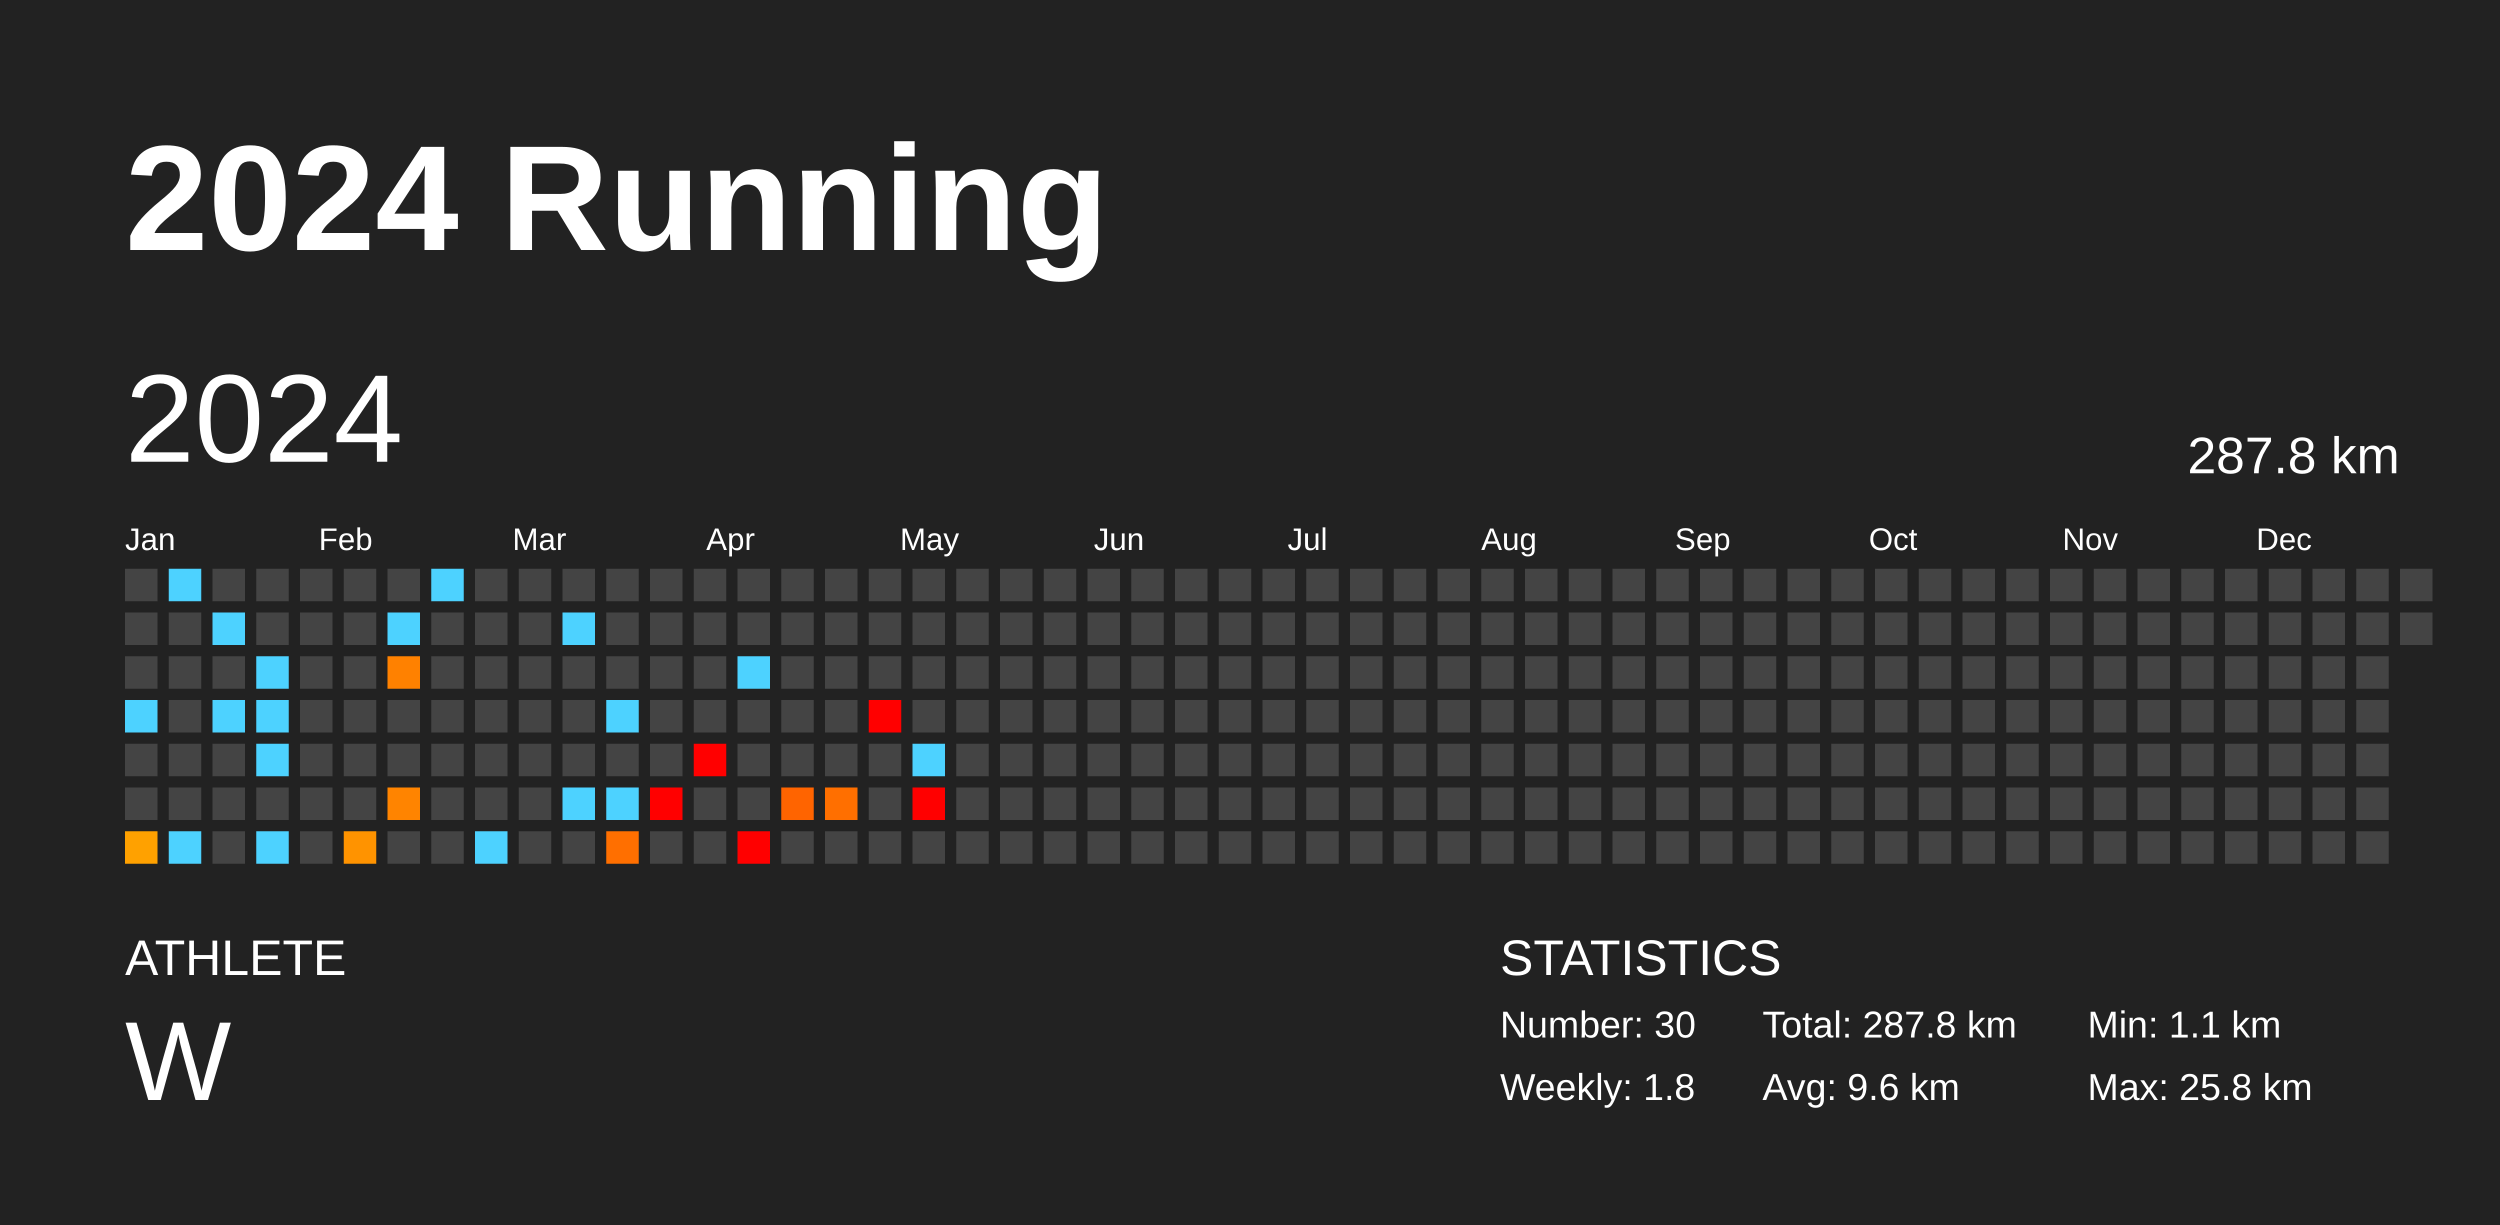
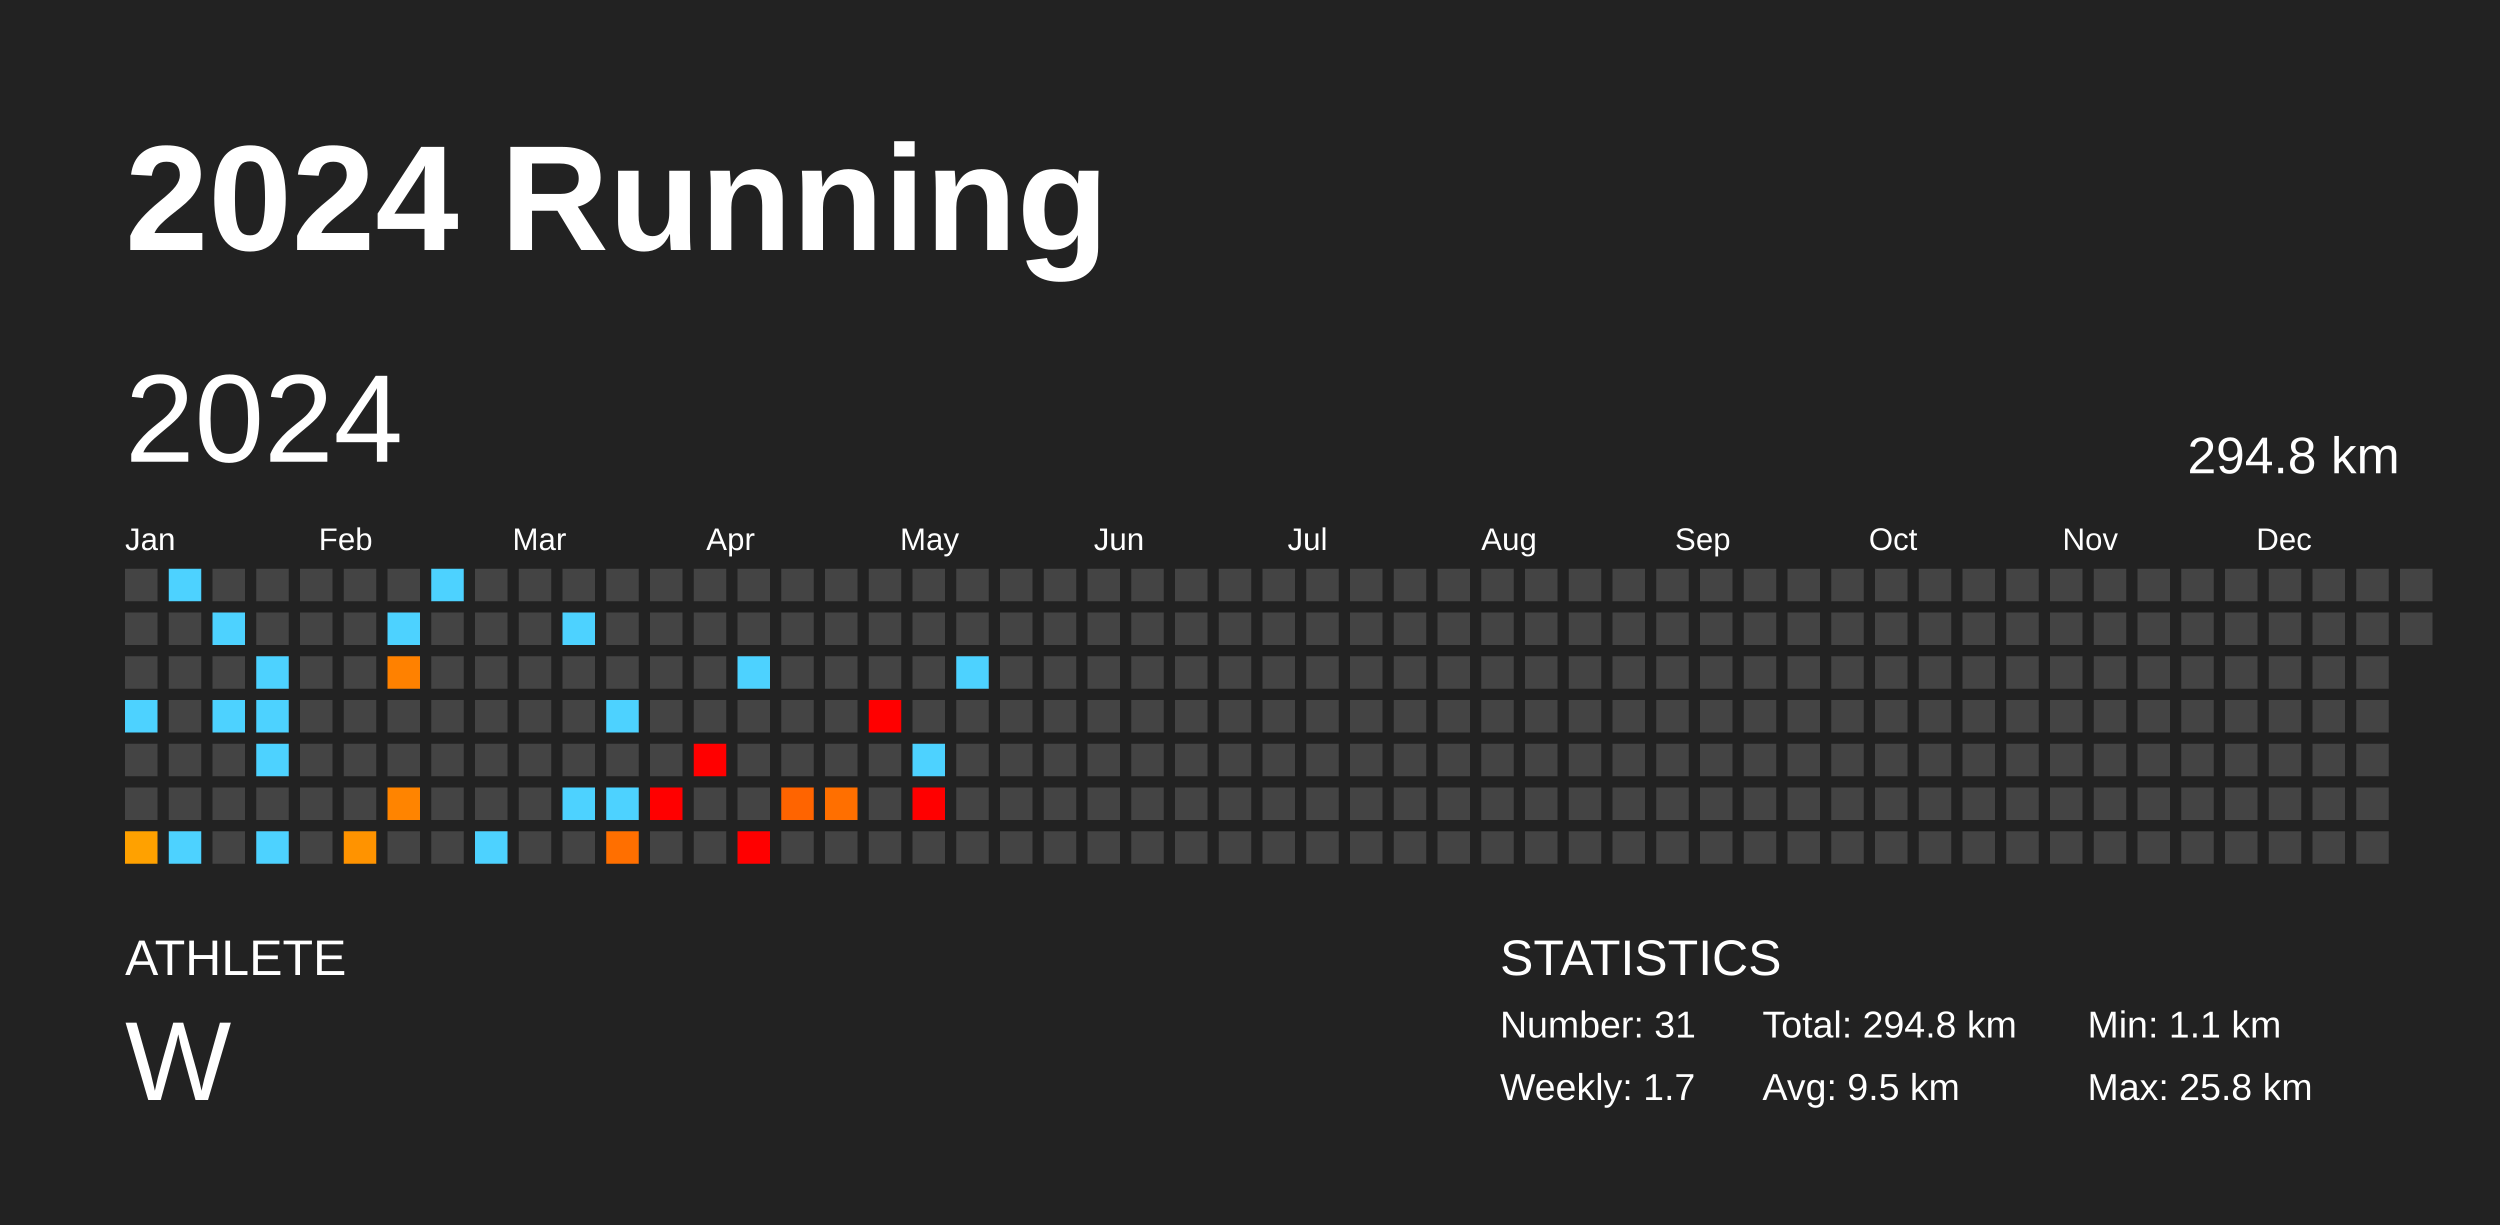
<svg xmlns="http://www.w3.org/2000/svg" baseProfile="full" height="98mm" version="1.1" viewBox="0,0,200,98" width="200mm">
  <defs />
  <rect fill="#222222" height="98" width="200" x="0" y="0" />
  <text fill="#FFFFFF" style="font-size:12px; font-family:Arial; font-weight:bold;" x="10" y="20">2024 Running</text>
  <text fill="#FFFFFF" style="font-size:4px; font-family:Arial" x="10" y="78">ATHLETE</text>
  <text fill="#FFFFFF" style="font-size:9px; font-family:Arial" x="10" y="88">W</text>
  <text fill="#FFFFFF" style="font-size:4px; font-family:Arial" x="120" y="78">STATISTICS</text>
-   <text fill="#FFFFFF" style="font-size:3px; font-family:Arial" x="120" y="83">Number: 30</text>
-   <text fill="#FFFFFF" style="font-size:3px; font-family:Arial" x="120" y="88">Weekly: 1.8</text>
-   <text fill="#FFFFFF" style="font-size:3px; font-family:Arial" x="141" y="83">Total: 287.8 km</text>
-   <text fill="#FFFFFF" style="font-size:3px; font-family:Arial" x="141" y="88">Avg: 9.6 km</text>
+   <text fill="#FFFFFF" style="font-size:3px; font-family:Arial" x="120" y="83">Number: 31</text>
+   <text fill="#FFFFFF" style="font-size:3px; font-family:Arial" x="120" y="88">Weekly: 1.7</text>
+   <text fill="#FFFFFF" style="font-size:3px; font-family:Arial" x="141" y="83">Total: 294.8 km</text>
+   <text fill="#FFFFFF" style="font-size:3px; font-family:Arial" x="141" y="88">Avg: 9.5 km</text>
  <text fill="#FFFFFF" style="font-size:3px; font-family:Arial" x="167" y="83">Min: 1.1 km</text>
  <text fill="#FFFFFF" style="font-size:3px; font-family:Arial" x="167" y="88">Max: 25.8 km</text>
  <text dominant-baseline="hanging" fill="#FFFFFF" style="font-size:10.0px; font-family:Arial;" x="10" y="30">2024</text>
-   <text dominant-baseline="hanging" fill="#FFFFFF" style="font-size:4.125px; font-family:Arial;" x="175" y="35">287.8 km</text>
+   <text dominant-baseline="hanging" fill="#FFFFFF" style="font-size:4.125px; font-family:Arial;" x="175" y="35">294.8 km</text>
  <text fill="#FFFFFF" style="font-size:2.5px; font-family:Arial" x="10.0" y="44">Jan</text>
  <text fill="#FFFFFF" style="font-size:2.5px; font-family:Arial" x="25.5" y="44">Feb</text>
  <text fill="#FFFFFF" style="font-size:2.5px; font-family:Arial" x="41.0" y="44">Mar</text>
  <text fill="#FFFFFF" style="font-size:2.5px; font-family:Arial" x="56.5" y="44">Apr</text>
  <text fill="#FFFFFF" style="font-size:2.5px; font-family:Arial" x="72.0" y="44">May</text>
  <text fill="#FFFFFF" style="font-size:2.5px; font-family:Arial" x="87.5" y="44">Jun</text>
  <text fill="#FFFFFF" style="font-size:2.5px; font-family:Arial" x="103.0" y="44">Jul</text>
  <text fill="#FFFFFF" style="font-size:2.5px; font-family:Arial" x="118.5" y="44">Aug</text>
  <text fill="#FFFFFF" style="font-size:2.5px; font-family:Arial" x="134.0" y="44">Sep</text>
  <text fill="#FFFFFF" style="font-size:2.5px; font-family:Arial" x="149.5" y="44">Oct</text>
  <text fill="#FFFFFF" style="font-size:2.5px; font-family:Arial" x="165.0" y="44">Nov</text>
  <text fill="#FFFFFF" style="font-size:2.5px; font-family:Arial" x="180.5" y="44">Dec</text>
  <rect fill="#444444" height="2.6" width="2.6" x="10.0" y="45.5" />
  <rect fill="#444444" height="2.6" width="2.6" x="10.0" y="49.0" />
  <rect fill="#444444" height="2.6" width="2.6" x="10.0" y="52.5" />
  <rect fill="#4dd2ff" height="2.6" width="2.6" x="10.0" y="56.0" />
  <rect fill="#444444" height="2.6" width="2.6" x="10.0" y="59.5" />
  <rect fill="#444444" height="2.6" width="2.6" x="10.0" y="63.0" />
  <rect fill="#ffa100" height="2.6" width="2.6" x="10.0" y="66.5" />
  <rect fill="#4dd2ff" height="2.6" width="2.6" x="13.5" y="45.5" />
  <rect fill="#444444" height="2.6" width="2.6" x="13.5" y="49.0" />
  <rect fill="#444444" height="2.6" width="2.6" x="13.5" y="52.5" />
  <rect fill="#444444" height="2.6" width="2.6" x="13.5" y="56.0" />
  <rect fill="#444444" height="2.6" width="2.6" x="13.5" y="59.5" />
  <rect fill="#444444" height="2.6" width="2.6" x="13.5" y="63.0" />
  <rect fill="#4dd2ff" height="2.6" width="2.6" x="13.5" y="66.5" />
  <rect fill="#444444" height="2.6" width="2.6" x="17.0" y="45.5" />
  <rect fill="#4dd2ff" height="2.6" width="2.6" x="17.0" y="49.0" />
  <rect fill="#444444" height="2.6" width="2.6" x="17.0" y="52.5" />
  <rect fill="#4dd2ff" height="2.6" width="2.6" x="17.0" y="56.0" />
  <rect fill="#444444" height="2.6" width="2.6" x="17.0" y="59.5" />
  <rect fill="#444444" height="2.6" width="2.6" x="17.0" y="63.0" />
  <rect fill="#444444" height="2.6" width="2.6" x="17.0" y="66.5" />
  <rect fill="#444444" height="2.6" width="2.6" x="20.5" y="45.5" />
  <rect fill="#444444" height="2.6" width="2.6" x="20.5" y="49.0" />
  <rect fill="#4dd2ff" height="2.6" width="2.6" x="20.5" y="52.5" />
  <rect fill="#4dd2ff" height="2.6" width="2.6" x="20.5" y="56.0" />
  <rect fill="#4dd2ff" height="2.6" width="2.6" x="20.5" y="59.5" />
  <rect fill="#444444" height="2.6" width="2.6" x="20.5" y="63.0" />
  <rect fill="#4dd2ff" height="2.6" width="2.6" x="20.5" y="66.5" />
  <rect fill="#444444" height="2.6" width="2.6" x="24.0" y="45.5" />
  <rect fill="#444444" height="2.6" width="2.6" x="24.0" y="49.0" />
  <rect fill="#444444" height="2.6" width="2.6" x="24.0" y="52.5" />
  <rect fill="#444444" height="2.6" width="2.6" x="24.0" y="56.0" />
  <rect fill="#444444" height="2.6" width="2.6" x="24.0" y="59.5" />
  <rect fill="#444444" height="2.6" width="2.6" x="24.0" y="63.0" />
  <rect fill="#444444" height="2.6" width="2.6" x="24.0" y="66.5" />
  <rect fill="#444444" height="2.6" width="2.6" x="27.5" y="45.5" />
  <rect fill="#444444" height="2.6" width="2.6" x="27.5" y="49.0" />
  <rect fill="#444444" height="2.6" width="2.6" x="27.5" y="52.5" />
  <rect fill="#444444" height="2.6" width="2.6" x="27.5" y="56.0" />
  <rect fill="#444444" height="2.6" width="2.6" x="27.5" y="59.5" />
  <rect fill="#444444" height="2.6" width="2.6" x="27.5" y="63.0" />
  <rect fill="#ff9300" height="2.6" width="2.6" x="27.5" y="66.5" />
  <rect fill="#444444" height="2.6" width="2.6" x="31.0" y="45.5" />
  <rect fill="#4dd2ff" height="2.6" width="2.6" x="31.0" y="49.0" />
  <rect fill="#ff8100" height="2.6" width="2.6" x="31.0" y="52.5" />
  <rect fill="#444444" height="2.6" width="2.6" x="31.0" y="56.0" />
  <rect fill="#444444" height="2.6" width="2.6" x="31.0" y="59.5" />
  <rect fill="#ff8400" height="2.6" width="2.6" x="31.0" y="63.0" />
  <rect fill="#444444" height="2.6" width="2.6" x="31.0" y="66.5" />
  <rect fill="#4dd2ff" height="2.6" width="2.6" x="34.5" y="45.5" />
  <rect fill="#444444" height="2.6" width="2.6" x="34.5" y="49.0" />
  <rect fill="#444444" height="2.6" width="2.6" x="34.5" y="52.5" />
  <rect fill="#444444" height="2.6" width="2.6" x="34.5" y="56.0" />
  <rect fill="#444444" height="2.6" width="2.6" x="34.5" y="59.5" />
  <rect fill="#444444" height="2.6" width="2.6" x="34.5" y="63.0" />
  <rect fill="#444444" height="2.6" width="2.6" x="34.5" y="66.5" />
  <rect fill="#444444" height="2.6" width="2.6" x="38.0" y="45.5" />
  <rect fill="#444444" height="2.6" width="2.6" x="38.0" y="49.0" />
  <rect fill="#444444" height="2.6" width="2.6" x="38.0" y="52.5" />
  <rect fill="#444444" height="2.6" width="2.6" x="38.0" y="56.0" />
  <rect fill="#444444" height="2.6" width="2.6" x="38.0" y="59.5" />
  <rect fill="#444444" height="2.6" width="2.6" x="38.0" y="63.0" />
  <rect fill="#4dd2ff" height="2.6" width="2.6" x="38.0" y="66.5" />
  <rect fill="#444444" height="2.6" width="2.6" x="41.5" y="45.5" />
  <rect fill="#444444" height="2.6" width="2.6" x="41.5" y="49.0" />
  <rect fill="#444444" height="2.6" width="2.6" x="41.5" y="52.5" />
  <rect fill="#444444" height="2.6" width="2.6" x="41.5" y="56.0" />
  <rect fill="#444444" height="2.6" width="2.6" x="41.5" y="59.5" />
  <rect fill="#444444" height="2.6" width="2.6" x="41.5" y="63.0" />
  <rect fill="#444444" height="2.6" width="2.6" x="41.5" y="66.5" />
  <rect fill="#444444" height="2.6" width="2.6" x="45.0" y="45.5" />
  <rect fill="#4dd2ff" height="2.6" width="2.6" x="45.0" y="49.0" />
  <rect fill="#444444" height="2.6" width="2.6" x="45.0" y="52.5" />
  <rect fill="#444444" height="2.6" width="2.6" x="45.0" y="56.0" />
  <rect fill="#444444" height="2.6" width="2.6" x="45.0" y="59.5" />
  <rect fill="#4dd2ff" height="2.6" width="2.6" x="45.0" y="63.0" />
  <rect fill="#444444" height="2.6" width="2.6" x="45.0" y="66.5" />
  <rect fill="#444444" height="2.6" width="2.6" x="48.5" y="45.5" />
  <rect fill="#444444" height="2.6" width="2.6" x="48.5" y="49.0" />
  <rect fill="#444444" height="2.6" width="2.6" x="48.5" y="52.5" />
  <rect fill="#4dd2ff" height="2.6" width="2.6" x="48.5" y="56.0" />
  <rect fill="#444444" height="2.6" width="2.6" x="48.5" y="59.5" />
  <rect fill="#4dd2ff" height="2.6" width="2.6" x="48.5" y="63.0" />
  <rect fill="#ff6f00" height="2.6" width="2.6" x="48.5" y="66.5" />
  <rect fill="#444444" height="2.6" width="2.6" x="52.0" y="45.5" />
  <rect fill="#444444" height="2.6" width="2.6" x="52.0" y="49.0" />
  <rect fill="#444444" height="2.6" width="2.6" x="52.0" y="52.5" />
  <rect fill="#444444" height="2.6" width="2.6" x="52.0" y="56.0" />
  <rect fill="#444444" height="2.6" width="2.6" x="52.0" y="59.5" />
  <rect fill="red" height="2.6" width="2.6" x="52.0" y="63.0" />
  <rect fill="#444444" height="2.6" width="2.6" x="52.0" y="66.5" />
  <rect fill="#444444" height="2.6" width="2.6" x="55.5" y="45.5" />
  <rect fill="#444444" height="2.6" width="2.6" x="55.5" y="49.0" />
  <rect fill="#444444" height="2.6" width="2.6" x="55.5" y="52.5" />
  <rect fill="#444444" height="2.6" width="2.6" x="55.5" y="56.0" />
  <rect fill="red" height="2.6" width="2.6" x="55.5" y="59.5" />
  <rect fill="#444444" height="2.6" width="2.6" x="55.5" y="63.0" />
  <rect fill="#444444" height="2.6" width="2.6" x="55.5" y="66.5" />
  <rect fill="#444444" height="2.6" width="2.6" x="59.0" y="45.5" />
  <rect fill="#444444" height="2.6" width="2.6" x="59.0" y="49.0" />
  <rect fill="#4dd2ff" height="2.6" width="2.6" x="59.0" y="52.5" />
  <rect fill="#444444" height="2.6" width="2.6" x="59.0" y="56.0" />
  <rect fill="#444444" height="2.6" width="2.6" x="59.0" y="59.5" />
  <rect fill="#444444" height="2.6" width="2.6" x="59.0" y="63.0" />
  <rect fill="red" height="2.6" width="2.6" x="59.0" y="66.5" />
  <rect fill="#444444" height="2.6" width="2.6" x="62.5" y="45.5" />
  <rect fill="#444444" height="2.6" width="2.6" x="62.5" y="49.0" />
  <rect fill="#444444" height="2.6" width="2.6" x="62.5" y="52.5" />
  <rect fill="#444444" height="2.6" width="2.6" x="62.5" y="56.0" />
  <rect fill="#444444" height="2.6" width="2.6" x="62.5" y="59.5" />
  <rect fill="#ff6400" height="2.6" width="2.6" x="62.5" y="63.0" />
  <rect fill="#444444" height="2.6" width="2.6" x="62.5" y="66.5" />
  <rect fill="#444444" height="2.6" width="2.6" x="66.0" y="45.5" />
  <rect fill="#444444" height="2.6" width="2.6" x="66.0" y="49.0" />
  <rect fill="#444444" height="2.6" width="2.6" x="66.0" y="52.5" />
  <rect fill="#444444" height="2.6" width="2.6" x="66.0" y="56.0" />
  <rect fill="#444444" height="2.6" width="2.6" x="66.0" y="59.5" />
  <rect fill="#ff6f00" height="2.6" width="2.6" x="66.0" y="63.0" />
  <rect fill="#444444" height="2.6" width="2.6" x="66.0" y="66.5" />
  <rect fill="#444444" height="2.6" width="2.6" x="69.5" y="45.5" />
  <rect fill="#444444" height="2.6" width="2.6" x="69.5" y="49.0" />
  <rect fill="#444444" height="2.6" width="2.6" x="69.5" y="52.5" />
  <rect fill="red" height="2.6" width="2.6" x="69.5" y="56.0" />
  <rect fill="#444444" height="2.6" width="2.6" x="69.5" y="59.5" />
  <rect fill="#444444" height="2.6" width="2.6" x="69.5" y="63.0" />
  <rect fill="#444444" height="2.6" width="2.6" x="69.5" y="66.5" />
  <rect fill="#444444" height="2.6" width="2.6" x="73.0" y="45.5" />
  <rect fill="#444444" height="2.6" width="2.6" x="73.0" y="49.0" />
  <rect fill="#444444" height="2.6" width="2.6" x="73.0" y="52.5" />
  <rect fill="#444444" height="2.6" width="2.6" x="73.0" y="56.0" />
  <rect fill="#4dd2ff" height="2.6" width="2.6" x="73.0" y="59.5" />
  <rect fill="red" height="2.6" width="2.6" x="73.0" y="63.0" />
  <rect fill="#444444" height="2.6" width="2.6" x="73.0" y="66.5" />
  <rect fill="#444444" height="2.6" width="2.6" x="76.5" y="45.5" />
  <rect fill="#444444" height="2.6" width="2.6" x="76.5" y="49.0" />
-   <rect fill="#444444" height="2.6" width="2.6" x="76.5" y="52.5" />
+   <rect fill="#4dd2ff" height="2.6" width="2.6" x="76.5" y="52.5" />
  <rect fill="#444444" height="2.6" width="2.6" x="76.5" y="56.0" />
  <rect fill="#444444" height="2.6" width="2.6" x="76.5" y="59.5" />
  <rect fill="#444444" height="2.6" width="2.6" x="76.5" y="63.0" />
  <rect fill="#444444" height="2.6" width="2.6" x="76.5" y="66.5" />
  <rect fill="#444444" height="2.6" width="2.6" x="80.0" y="45.5" />
  <rect fill="#444444" height="2.6" width="2.6" x="80.0" y="49.0" />
  <rect fill="#444444" height="2.6" width="2.6" x="80.0" y="52.5" />
  <rect fill="#444444" height="2.6" width="2.6" x="80.0" y="56.0" />
  <rect fill="#444444" height="2.6" width="2.6" x="80.0" y="59.5" />
  <rect fill="#444444" height="2.6" width="2.6" x="80.0" y="63.0" />
  <rect fill="#444444" height="2.6" width="2.6" x="80.0" y="66.5" />
  <rect fill="#444444" height="2.6" width="2.6" x="83.5" y="45.5" />
  <rect fill="#444444" height="2.6" width="2.6" x="83.5" y="49.0" />
  <rect fill="#444444" height="2.6" width="2.6" x="83.5" y="52.5" />
  <rect fill="#444444" height="2.6" width="2.6" x="83.5" y="56.0" />
  <rect fill="#444444" height="2.6" width="2.6" x="83.5" y="59.5" />
  <rect fill="#444444" height="2.6" width="2.6" x="83.5" y="63.0" />
  <rect fill="#444444" height="2.6" width="2.6" x="83.5" y="66.5" />
  <rect fill="#444444" height="2.6" width="2.6" x="87.0" y="45.5" />
  <rect fill="#444444" height="2.6" width="2.6" x="87.0" y="49.0" />
  <rect fill="#444444" height="2.6" width="2.6" x="87.0" y="52.5" />
  <rect fill="#444444" height="2.6" width="2.6" x="87.0" y="56.0" />
  <rect fill="#444444" height="2.6" width="2.6" x="87.0" y="59.5" />
  <rect fill="#444444" height="2.6" width="2.6" x="87.0" y="63.0" />
  <rect fill="#444444" height="2.6" width="2.6" x="87.0" y="66.5" />
  <rect fill="#444444" height="2.6" width="2.6" x="90.5" y="45.5" />
  <rect fill="#444444" height="2.6" width="2.6" x="90.5" y="49.0" />
  <rect fill="#444444" height="2.6" width="2.6" x="90.5" y="52.5" />
  <rect fill="#444444" height="2.6" width="2.6" x="90.5" y="56.0" />
  <rect fill="#444444" height="2.6" width="2.6" x="90.5" y="59.5" />
  <rect fill="#444444" height="2.6" width="2.6" x="90.5" y="63.0" />
  <rect fill="#444444" height="2.6" width="2.6" x="90.5" y="66.5" />
  <rect fill="#444444" height="2.6" width="2.6" x="94.0" y="45.5" />
  <rect fill="#444444" height="2.6" width="2.6" x="94.0" y="49.0" />
  <rect fill="#444444" height="2.6" width="2.6" x="94.0" y="52.5" />
  <rect fill="#444444" height="2.6" width="2.6" x="94.0" y="56.0" />
  <rect fill="#444444" height="2.6" width="2.6" x="94.0" y="59.5" />
  <rect fill="#444444" height="2.6" width="2.6" x="94.0" y="63.0" />
  <rect fill="#444444" height="2.6" width="2.6" x="94.0" y="66.5" />
  <rect fill="#444444" height="2.6" width="2.6" x="97.5" y="45.5" />
  <rect fill="#444444" height="2.6" width="2.6" x="97.5" y="49.0" />
  <rect fill="#444444" height="2.6" width="2.6" x="97.5" y="52.5" />
  <rect fill="#444444" height="2.6" width="2.6" x="97.5" y="56.0" />
  <rect fill="#444444" height="2.6" width="2.6" x="97.5" y="59.5" />
  <rect fill="#444444" height="2.6" width="2.6" x="97.5" y="63.0" />
  <rect fill="#444444" height="2.6" width="2.6" x="97.5" y="66.5" />
  <rect fill="#444444" height="2.6" width="2.6" x="101.0" y="45.5" />
  <rect fill="#444444" height="2.6" width="2.6" x="101.0" y="49.0" />
  <rect fill="#444444" height="2.6" width="2.6" x="101.0" y="52.5" />
  <rect fill="#444444" height="2.6" width="2.6" x="101.0" y="56.0" />
  <rect fill="#444444" height="2.6" width="2.6" x="101.0" y="59.5" />
  <rect fill="#444444" height="2.6" width="2.6" x="101.0" y="63.0" />
  <rect fill="#444444" height="2.6" width="2.6" x="101.0" y="66.5" />
  <rect fill="#444444" height="2.6" width="2.6" x="104.5" y="45.5" />
  <rect fill="#444444" height="2.6" width="2.6" x="104.5" y="49.0" />
  <rect fill="#444444" height="2.6" width="2.6" x="104.5" y="52.5" />
  <rect fill="#444444" height="2.6" width="2.6" x="104.5" y="56.0" />
  <rect fill="#444444" height="2.6" width="2.6" x="104.5" y="59.5" />
  <rect fill="#444444" height="2.6" width="2.6" x="104.5" y="63.0" />
  <rect fill="#444444" height="2.6" width="2.6" x="104.5" y="66.5" />
  <rect fill="#444444" height="2.6" width="2.6" x="108.0" y="45.5" />
  <rect fill="#444444" height="2.6" width="2.6" x="108.0" y="49.0" />
  <rect fill="#444444" height="2.6" width="2.6" x="108.0" y="52.5" />
  <rect fill="#444444" height="2.6" width="2.6" x="108.0" y="56.0" />
  <rect fill="#444444" height="2.6" width="2.6" x="108.0" y="59.5" />
  <rect fill="#444444" height="2.6" width="2.6" x="108.0" y="63.0" />
  <rect fill="#444444" height="2.6" width="2.6" x="108.0" y="66.5" />
  <rect fill="#444444" height="2.6" width="2.6" x="111.5" y="45.5" />
  <rect fill="#444444" height="2.6" width="2.6" x="111.5" y="49.0" />
  <rect fill="#444444" height="2.6" width="2.6" x="111.5" y="52.5" />
  <rect fill="#444444" height="2.6" width="2.6" x="111.5" y="56.0" />
  <rect fill="#444444" height="2.6" width="2.6" x="111.5" y="59.5" />
  <rect fill="#444444" height="2.6" width="2.6" x="111.5" y="63.0" />
  <rect fill="#444444" height="2.6" width="2.6" x="111.5" y="66.5" />
  <rect fill="#444444" height="2.6" width="2.6" x="115.0" y="45.5" />
  <rect fill="#444444" height="2.6" width="2.6" x="115.0" y="49.0" />
  <rect fill="#444444" height="2.6" width="2.6" x="115.0" y="52.5" />
  <rect fill="#444444" height="2.6" width="2.6" x="115.0" y="56.0" />
  <rect fill="#444444" height="2.6" width="2.6" x="115.0" y="59.5" />
  <rect fill="#444444" height="2.6" width="2.6" x="115.0" y="63.0" />
  <rect fill="#444444" height="2.6" width="2.6" x="115.0" y="66.5" />
  <rect fill="#444444" height="2.6" width="2.6" x="118.5" y="45.5" />
  <rect fill="#444444" height="2.6" width="2.6" x="118.5" y="49.0" />
  <rect fill="#444444" height="2.6" width="2.6" x="118.5" y="52.5" />
  <rect fill="#444444" height="2.6" width="2.6" x="118.5" y="56.0" />
  <rect fill="#444444" height="2.6" width="2.6" x="118.5" y="59.5" />
  <rect fill="#444444" height="2.6" width="2.6" x="118.5" y="63.0" />
  <rect fill="#444444" height="2.6" width="2.6" x="118.5" y="66.5" />
  <rect fill="#444444" height="2.6" width="2.6" x="122.0" y="45.5" />
  <rect fill="#444444" height="2.6" width="2.6" x="122.0" y="49.0" />
  <rect fill="#444444" height="2.6" width="2.6" x="122.0" y="52.5" />
  <rect fill="#444444" height="2.6" width="2.6" x="122.0" y="56.0" />
  <rect fill="#444444" height="2.6" width="2.6" x="122.0" y="59.5" />
  <rect fill="#444444" height="2.6" width="2.6" x="122.0" y="63.0" />
  <rect fill="#444444" height="2.6" width="2.6" x="122.0" y="66.5" />
  <rect fill="#444444" height="2.6" width="2.6" x="125.5" y="45.5" />
  <rect fill="#444444" height="2.6" width="2.6" x="125.5" y="49.0" />
  <rect fill="#444444" height="2.6" width="2.6" x="125.5" y="52.5" />
  <rect fill="#444444" height="2.6" width="2.6" x="125.5" y="56.0" />
  <rect fill="#444444" height="2.6" width="2.6" x="125.5" y="59.5" />
  <rect fill="#444444" height="2.6" width="2.6" x="125.5" y="63.0" />
  <rect fill="#444444" height="2.6" width="2.6" x="125.5" y="66.5" />
  <rect fill="#444444" height="2.6" width="2.6" x="129.0" y="45.5" />
  <rect fill="#444444" height="2.6" width="2.6" x="129.0" y="49.0" />
  <rect fill="#444444" height="2.6" width="2.6" x="129.0" y="52.5" />
  <rect fill="#444444" height="2.6" width="2.6" x="129.0" y="56.0" />
  <rect fill="#444444" height="2.6" width="2.6" x="129.0" y="59.5" />
  <rect fill="#444444" height="2.6" width="2.6" x="129.0" y="63.0" />
  <rect fill="#444444" height="2.6" width="2.6" x="129.0" y="66.5" />
  <rect fill="#444444" height="2.6" width="2.6" x="132.5" y="45.5" />
  <rect fill="#444444" height="2.6" width="2.6" x="132.5" y="49.0" />
  <rect fill="#444444" height="2.6" width="2.6" x="132.5" y="52.5" />
  <rect fill="#444444" height="2.6" width="2.6" x="132.5" y="56.0" />
  <rect fill="#444444" height="2.6" width="2.6" x="132.5" y="59.5" />
  <rect fill="#444444" height="2.6" width="2.6" x="132.5" y="63.0" />
  <rect fill="#444444" height="2.6" width="2.6" x="132.5" y="66.5" />
  <rect fill="#444444" height="2.6" width="2.6" x="136.0" y="45.5" />
  <rect fill="#444444" height="2.6" width="2.6" x="136.0" y="49.0" />
  <rect fill="#444444" height="2.6" width="2.6" x="136.0" y="52.5" />
  <rect fill="#444444" height="2.6" width="2.6" x="136.0" y="56.0" />
  <rect fill="#444444" height="2.6" width="2.6" x="136.0" y="59.5" />
  <rect fill="#444444" height="2.6" width="2.6" x="136.0" y="63.0" />
  <rect fill="#444444" height="2.6" width="2.6" x="136.0" y="66.5" />
  <rect fill="#444444" height="2.6" width="2.6" x="139.5" y="45.5" />
  <rect fill="#444444" height="2.6" width="2.6" x="139.5" y="49.0" />
  <rect fill="#444444" height="2.6" width="2.6" x="139.5" y="52.5" />
  <rect fill="#444444" height="2.6" width="2.6" x="139.5" y="56.0" />
  <rect fill="#444444" height="2.6" width="2.6" x="139.5" y="59.5" />
  <rect fill="#444444" height="2.6" width="2.6" x="139.5" y="63.0" />
  <rect fill="#444444" height="2.6" width="2.6" x="139.5" y="66.5" />
  <rect fill="#444444" height="2.6" width="2.6" x="143.0" y="45.5" />
  <rect fill="#444444" height="2.6" width="2.6" x="143.0" y="49.0" />
  <rect fill="#444444" height="2.6" width="2.6" x="143.0" y="52.5" />
  <rect fill="#444444" height="2.6" width="2.6" x="143.0" y="56.0" />
  <rect fill="#444444" height="2.6" width="2.6" x="143.0" y="59.5" />
  <rect fill="#444444" height="2.6" width="2.6" x="143.0" y="63.0" />
  <rect fill="#444444" height="2.6" width="2.6" x="143.0" y="66.5" />
  <rect fill="#444444" height="2.6" width="2.6" x="146.5" y="45.5" />
  <rect fill="#444444" height="2.6" width="2.6" x="146.5" y="49.0" />
  <rect fill="#444444" height="2.6" width="2.6" x="146.5" y="52.5" />
  <rect fill="#444444" height="2.6" width="2.6" x="146.5" y="56.0" />
  <rect fill="#444444" height="2.6" width="2.6" x="146.5" y="59.5" />
  <rect fill="#444444" height="2.6" width="2.6" x="146.5" y="63.0" />
  <rect fill="#444444" height="2.6" width="2.6" x="146.5" y="66.5" />
  <rect fill="#444444" height="2.6" width="2.6" x="150.0" y="45.5" />
  <rect fill="#444444" height="2.6" width="2.6" x="150.0" y="49.0" />
  <rect fill="#444444" height="2.6" width="2.6" x="150.0" y="52.5" />
  <rect fill="#444444" height="2.6" width="2.6" x="150.0" y="56.0" />
  <rect fill="#444444" height="2.6" width="2.6" x="150.0" y="59.5" />
  <rect fill="#444444" height="2.6" width="2.6" x="150.0" y="63.0" />
  <rect fill="#444444" height="2.6" width="2.6" x="150.0" y="66.5" />
  <rect fill="#444444" height="2.6" width="2.6" x="153.5" y="45.5" />
  <rect fill="#444444" height="2.6" width="2.6" x="153.5" y="49.0" />
  <rect fill="#444444" height="2.6" width="2.6" x="153.5" y="52.5" />
  <rect fill="#444444" height="2.6" width="2.6" x="153.5" y="56.0" />
  <rect fill="#444444" height="2.6" width="2.6" x="153.5" y="59.5" />
  <rect fill="#444444" height="2.6" width="2.6" x="153.5" y="63.0" />
  <rect fill="#444444" height="2.6" width="2.6" x="153.5" y="66.5" />
  <rect fill="#444444" height="2.6" width="2.6" x="157.0" y="45.5" />
  <rect fill="#444444" height="2.6" width="2.6" x="157.0" y="49.0" />
  <rect fill="#444444" height="2.6" width="2.6" x="157.0" y="52.5" />
  <rect fill="#444444" height="2.6" width="2.6" x="157.0" y="56.0" />
  <rect fill="#444444" height="2.6" width="2.6" x="157.0" y="59.5" />
  <rect fill="#444444" height="2.6" width="2.6" x="157.0" y="63.0" />
  <rect fill="#444444" height="2.6" width="2.6" x="157.0" y="66.5" />
  <rect fill="#444444" height="2.6" width="2.6" x="160.5" y="45.5" />
  <rect fill="#444444" height="2.6" width="2.6" x="160.5" y="49.0" />
  <rect fill="#444444" height="2.6" width="2.6" x="160.5" y="52.5" />
  <rect fill="#444444" height="2.6" width="2.6" x="160.5" y="56.0" />
  <rect fill="#444444" height="2.6" width="2.6" x="160.5" y="59.5" />
  <rect fill="#444444" height="2.6" width="2.6" x="160.5" y="63.0" />
  <rect fill="#444444" height="2.6" width="2.6" x="160.5" y="66.5" />
  <rect fill="#444444" height="2.6" width="2.6" x="164.0" y="45.5" />
  <rect fill="#444444" height="2.6" width="2.6" x="164.0" y="49.0" />
  <rect fill="#444444" height="2.6" width="2.6" x="164.0" y="52.5" />
  <rect fill="#444444" height="2.6" width="2.6" x="164.0" y="56.0" />
  <rect fill="#444444" height="2.6" width="2.6" x="164.0" y="59.5" />
  <rect fill="#444444" height="2.6" width="2.6" x="164.0" y="63.0" />
  <rect fill="#444444" height="2.6" width="2.6" x="164.0" y="66.5" />
  <rect fill="#444444" height="2.6" width="2.6" x="167.5" y="45.5" />
  <rect fill="#444444" height="2.6" width="2.6" x="167.5" y="49.0" />
  <rect fill="#444444" height="2.6" width="2.6" x="167.5" y="52.5" />
  <rect fill="#444444" height="2.6" width="2.6" x="167.5" y="56.0" />
  <rect fill="#444444" height="2.6" width="2.6" x="167.5" y="59.5" />
  <rect fill="#444444" height="2.6" width="2.6" x="167.5" y="63.0" />
  <rect fill="#444444" height="2.6" width="2.6" x="167.5" y="66.5" />
  <rect fill="#444444" height="2.6" width="2.6" x="171.0" y="45.5" />
  <rect fill="#444444" height="2.6" width="2.6" x="171.0" y="49.0" />
  <rect fill="#444444" height="2.6" width="2.6" x="171.0" y="52.5" />
  <rect fill="#444444" height="2.6" width="2.6" x="171.0" y="56.0" />
  <rect fill="#444444" height="2.6" width="2.6" x="171.0" y="59.5" />
  <rect fill="#444444" height="2.6" width="2.6" x="171.0" y="63.0" />
  <rect fill="#444444" height="2.6" width="2.6" x="171.0" y="66.5" />
  <rect fill="#444444" height="2.6" width="2.6" x="174.5" y="45.5" />
  <rect fill="#444444" height="2.6" width="2.6" x="174.5" y="49.0" />
  <rect fill="#444444" height="2.6" width="2.6" x="174.5" y="52.5" />
  <rect fill="#444444" height="2.6" width="2.6" x="174.5" y="56.0" />
  <rect fill="#444444" height="2.6" width="2.6" x="174.5" y="59.5" />
  <rect fill="#444444" height="2.6" width="2.6" x="174.5" y="63.0" />
  <rect fill="#444444" height="2.6" width="2.6" x="174.5" y="66.5" />
  <rect fill="#444444" height="2.6" width="2.6" x="178.0" y="45.5" />
  <rect fill="#444444" height="2.6" width="2.6" x="178.0" y="49.0" />
  <rect fill="#444444" height="2.6" width="2.6" x="178.0" y="52.5" />
  <rect fill="#444444" height="2.6" width="2.6" x="178.0" y="56.0" />
  <rect fill="#444444" height="2.6" width="2.6" x="178.0" y="59.5" />
  <rect fill="#444444" height="2.6" width="2.6" x="178.0" y="63.0" />
  <rect fill="#444444" height="2.6" width="2.6" x="178.0" y="66.5" />
  <rect fill="#444444" height="2.6" width="2.6" x="181.5" y="45.5" />
  <rect fill="#444444" height="2.6" width="2.6" x="181.5" y="49.0" />
  <rect fill="#444444" height="2.6" width="2.6" x="181.5" y="52.5" />
  <rect fill="#444444" height="2.6" width="2.6" x="181.5" y="56.0" />
  <rect fill="#444444" height="2.6" width="2.6" x="181.5" y="59.5" />
  <rect fill="#444444" height="2.6" width="2.6" x="181.5" y="63.0" />
  <rect fill="#444444" height="2.6" width="2.6" x="181.5" y="66.5" />
  <rect fill="#444444" height="2.6" width="2.6" x="185.0" y="45.5" />
  <rect fill="#444444" height="2.6" width="2.6" x="185.0" y="49.0" />
  <rect fill="#444444" height="2.6" width="2.6" x="185.0" y="52.5" />
  <rect fill="#444444" height="2.6" width="2.6" x="185.0" y="56.0" />
  <rect fill="#444444" height="2.6" width="2.6" x="185.0" y="59.5" />
  <rect fill="#444444" height="2.6" width="2.6" x="185.0" y="63.0" />
  <rect fill="#444444" height="2.6" width="2.6" x="185.0" y="66.5" />
  <rect fill="#444444" height="2.6" width="2.6" x="188.5" y="45.5" />
  <rect fill="#444444" height="2.6" width="2.6" x="188.5" y="49.0" />
  <rect fill="#444444" height="2.6" width="2.6" x="188.5" y="52.5" />
  <rect fill="#444444" height="2.6" width="2.6" x="188.5" y="56.0" />
  <rect fill="#444444" height="2.6" width="2.6" x="188.5" y="59.5" />
  <rect fill="#444444" height="2.6" width="2.6" x="188.5" y="63.0" />
  <rect fill="#444444" height="2.6" width="2.6" x="188.5" y="66.5" />
  <rect fill="#444444" height="2.6" width="2.6" x="192.0" y="45.5" />
  <rect fill="#444444" height="2.6" width="2.6" x="192.0" y="49.0" />
</svg>
